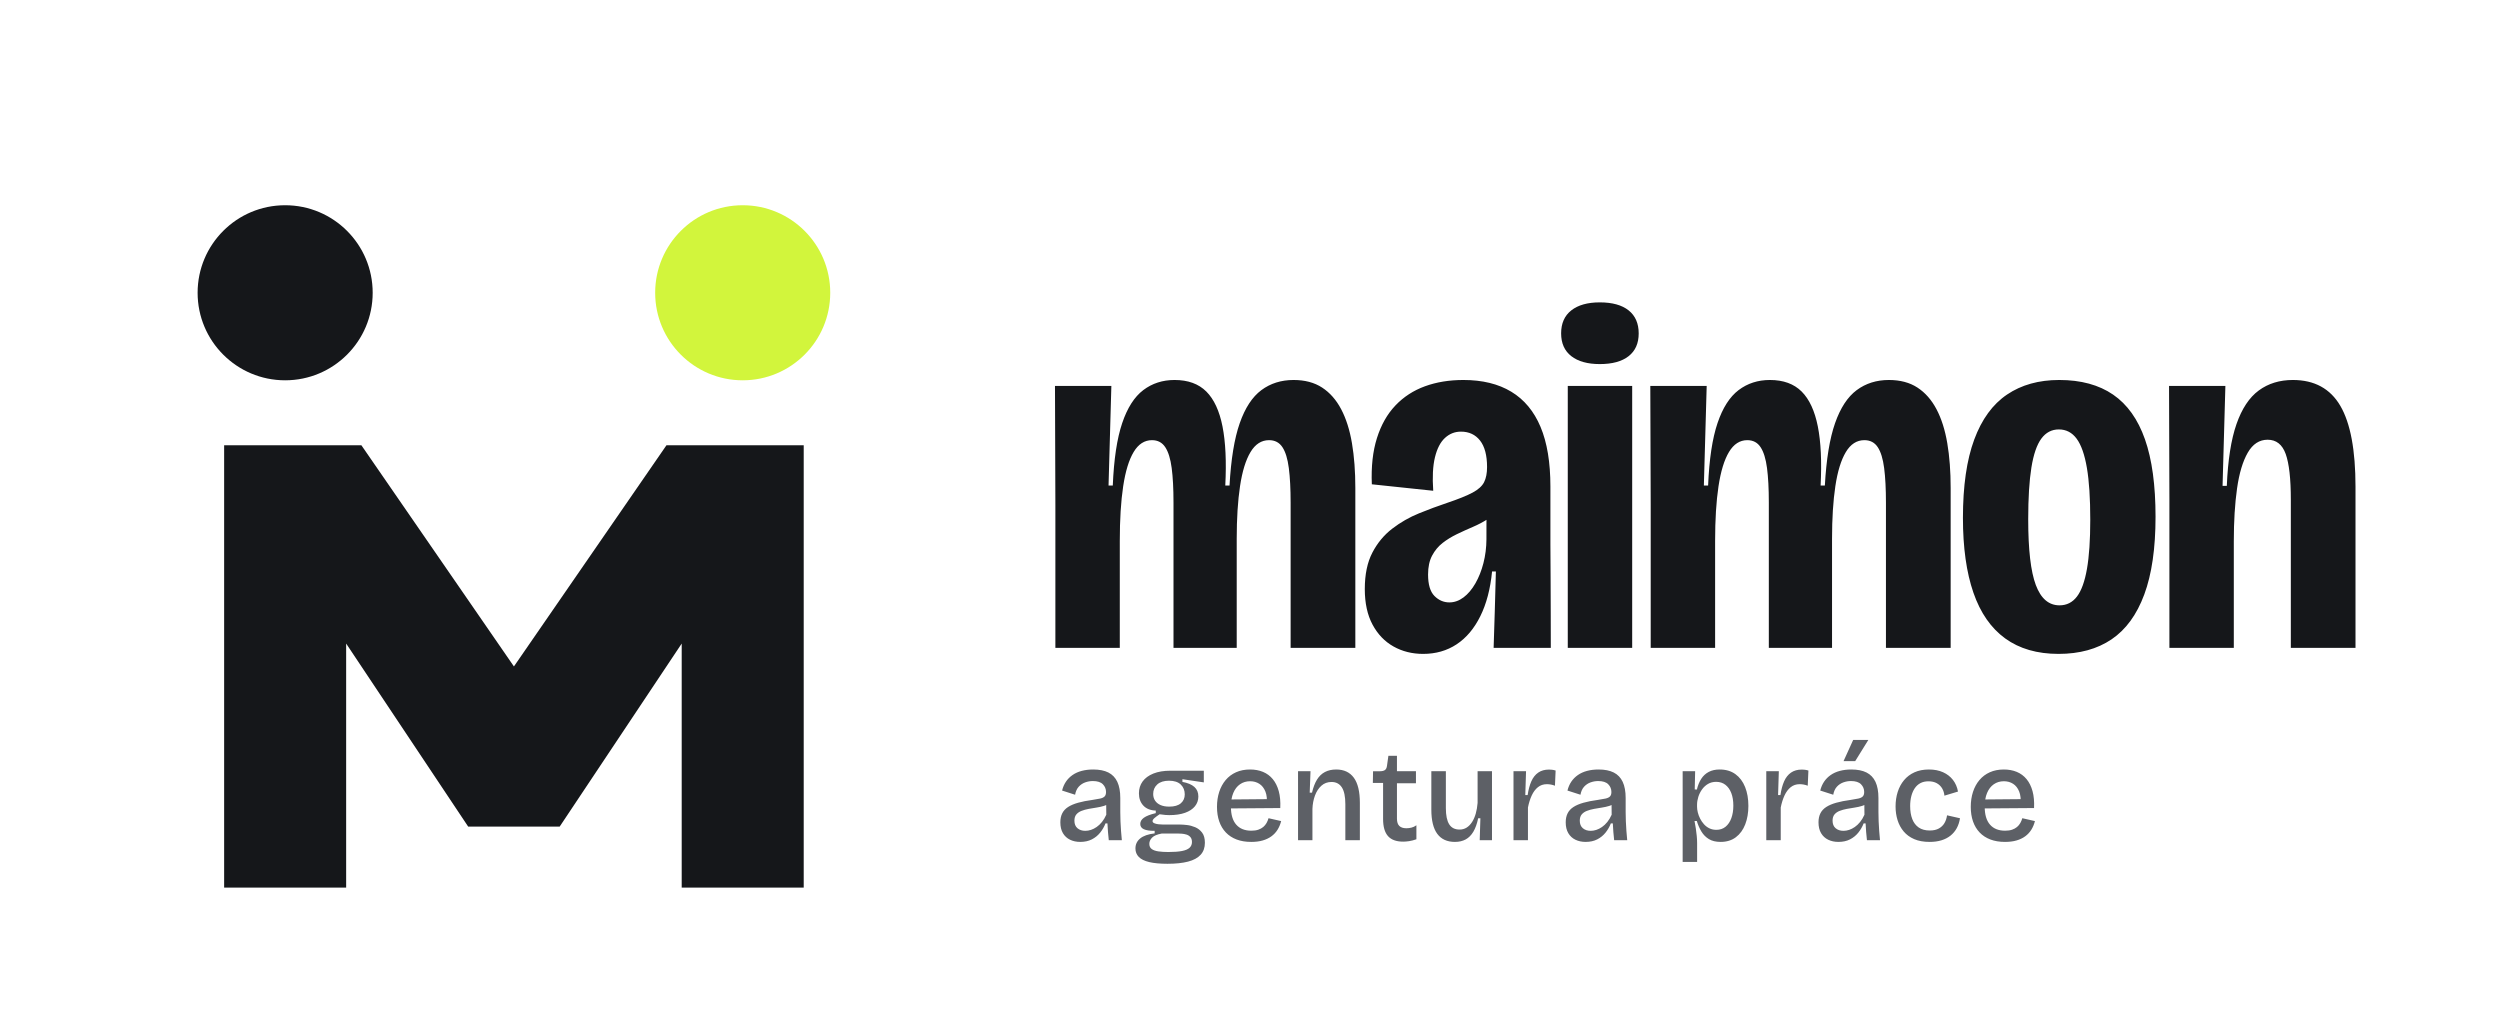
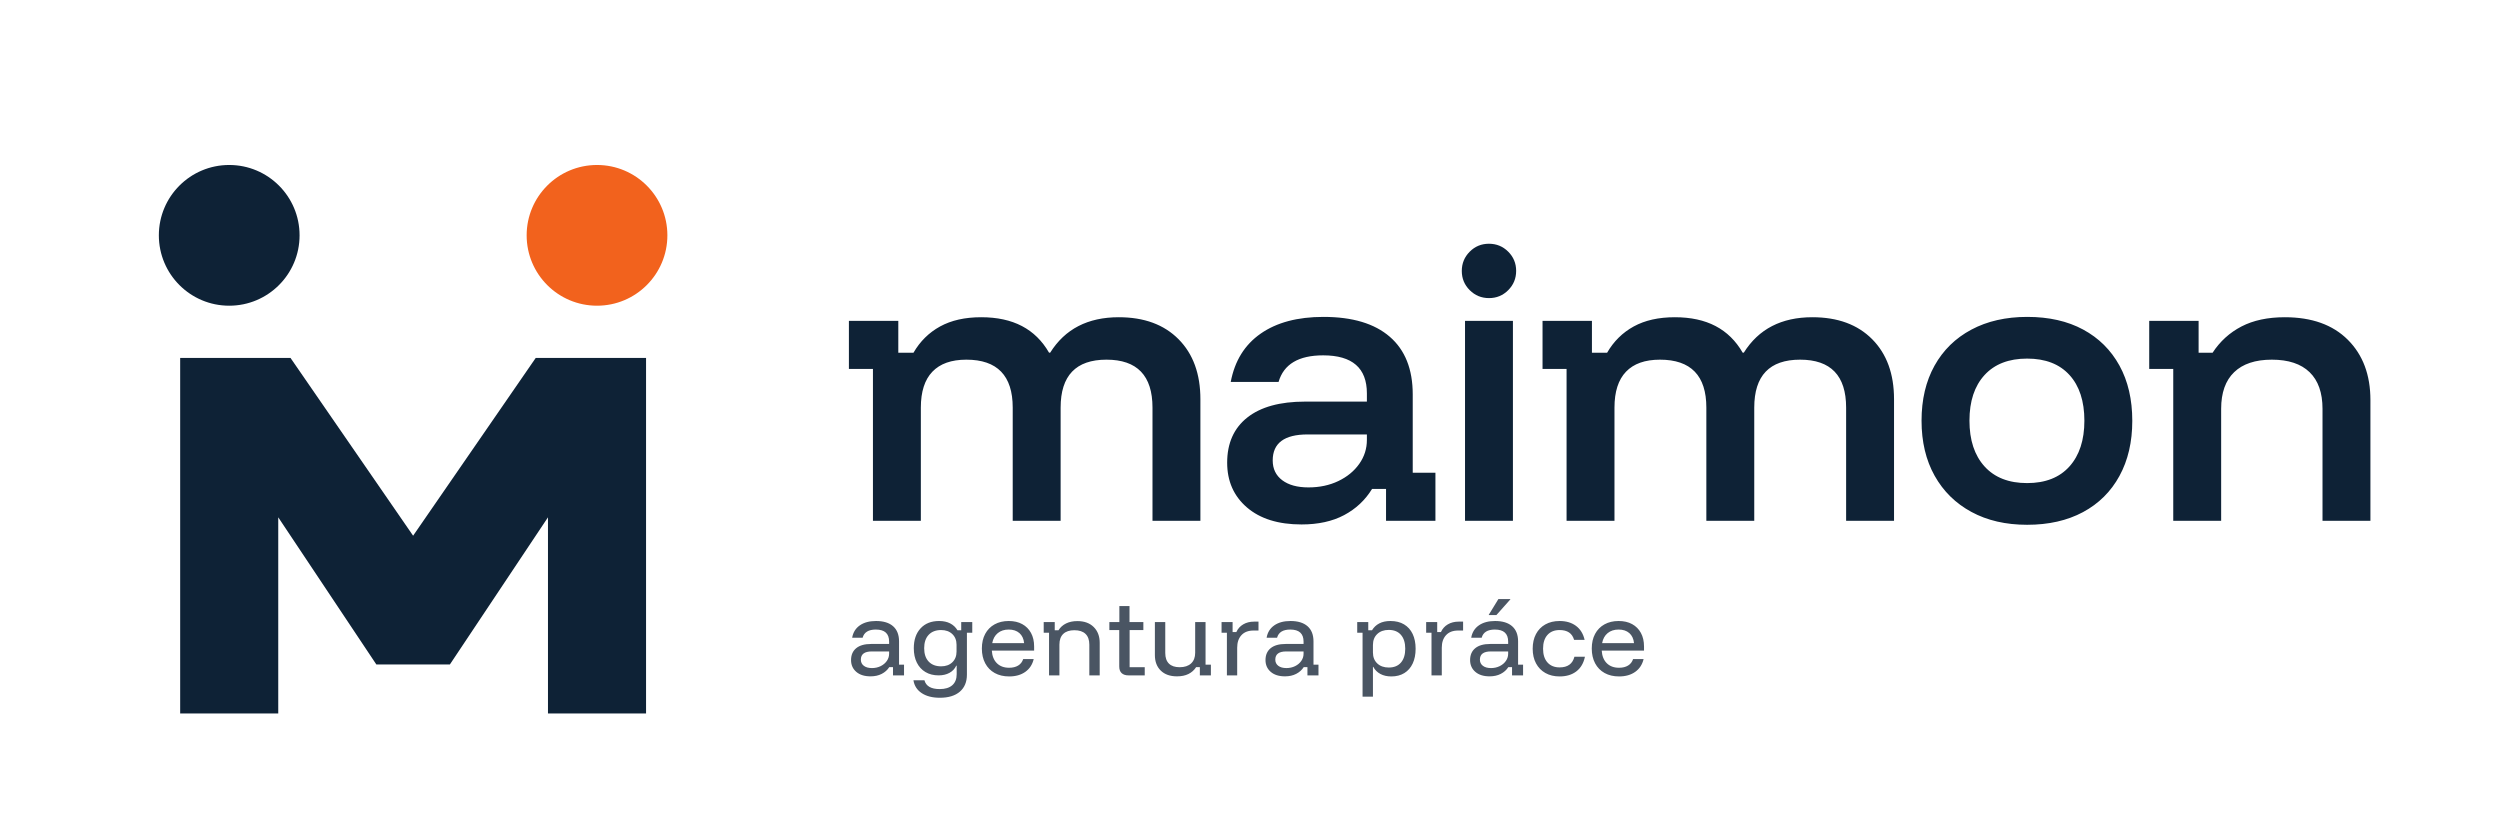
- <svg xmlns="http://www.w3.org/2000/svg" viewBox="0 0 754 310" role="img" aria-label="Maimon – agentura práce">
-   <path d="M67.6 134.3 L109.0 134.3 L155.0 201.0 L201.0 134.3 L242.4 134.3 L242.4 267.7 L205.6 267.7 L205.6 194.1 L168.8 249.3 L141.2 249.3 L104.4 194.1 L104.4 267.7 L67.6 267.7Z" fill="#15171A" />
-   <circle cx="86.0" cy="88.3" r="26.4" fill="#15171A" />
-   <circle cx="224.0" cy="88.3" r="26.4" fill="#D2F53C" />
-   <path d="M318.302 195.4V152.337L318.182 116.402H335.187L334.336 146.43H335.616Q336.111 134.543 338.45 127.62Q340.789 120.697 344.817 117.651Q348.844 114.604 354.25 114.604Q360.34 114.604 363.828 118.089Q367.316 121.573 368.708 128.623Q370.1 135.673 369.547 146.43H370.827Q371.481 134.563 373.9 127.64Q376.319 120.718 380.433 117.661Q384.546 114.604 390.136 114.604Q395.252 114.604 398.759 116.897Q402.265 119.19 404.499 123.426Q406.734 127.662 407.751 133.675Q408.769 139.688 408.769 147.208V195.4H389.252V151.615Q389.252 145.394 388.712 141.184Q388.173 136.973 386.775 134.863Q385.377 132.752 382.751 132.752Q379.308 132.752 377.149 136.355Q374.99 139.959 373.992 146.628Q372.993 153.297 372.993 162.497V195.4H353.927V151.514Q353.927 145.314 353.382 141.157Q352.837 137 351.444 134.876Q350.05 132.752 347.436 132.752Q344.057 132.752 341.914 136.317Q339.77 139.881 338.749 146.669Q337.728 153.457 337.728 163.13V195.4Z M429.217 197.215Q424.271 197.215 420.285 194.982Q416.299 192.748 413.961 188.392Q411.623 184.036 411.623 177.654Q411.623 171.063 413.9 166.685Q416.176 162.307 419.904 159.444Q423.632 156.581 427.99 154.814Q432.348 153.046 436.402 151.687Q441.537 149.96 444.124 148.576Q446.711 147.192 447.604 145.425Q448.497 143.657 448.497 140.864Q448.497 135.566 446.387 132.874Q444.277 130.182 440.617 130.182Q437.856 130.182 435.798 132.082Q433.739 133.982 432.783 137.912Q431.826 141.841 432.261 148.016L413.746 146.064Q413.41 138.058 415.291 132.108Q417.171 126.159 420.873 122.273Q424.576 118.388 429.779 116.496Q434.982 114.604 441.37 114.604Q449.954 114.604 455.806 118.143Q461.658 121.681 464.63 128.76Q467.602 135.839 467.602 146.711V164.125Q467.642 169.305 467.662 174.534Q467.682 179.764 467.702 184.978Q467.722 190.192 467.722 195.4H450.477Q450.677 189.656 450.837 183.96Q450.997 178.264 451.157 172.355H450.008Q449.237 180.248 446.467 185.839Q443.698 191.43 439.32 194.323Q434.943 197.215 429.217 197.215ZM437.129 181.686Q439.388 181.686 441.407 180.169Q443.426 178.652 444.971 175.961Q446.517 173.269 447.402 169.838Q448.288 166.406 448.31 162.659L448.321 155.272L452.058 153.242Q450.802 155.187 448.723 156.533Q446.645 157.879 444.206 158.919Q441.768 159.96 439.387 161.109Q437.007 162.258 435.075 163.767Q433.143 165.275 431.924 167.568Q430.705 169.861 430.705 173.272Q430.705 177.8 432.63 179.743Q434.556 181.686 437.129 181.686Z M472.841 195.4V116.402H492.267V195.4ZM482.495 109.807Q476.976 109.807 473.906 107.415Q470.836 105.024 470.836 100.542Q470.836 96.012 473.913 93.604Q476.989 91.196 482.487 91.196Q488.169 91.196 491.2 93.618Q494.23 96.039 494.23 100.562Q494.23 105.037 491.191 107.422Q488.153 109.807 482.495 109.807Z M497.852 195.4V152.337L497.732 116.402H514.737L513.886 146.43H515.166Q515.661 134.543 518 127.62Q520.339 120.697 524.367 117.651Q528.394 114.604 533.8 114.604Q539.89 114.604 543.378 118.089Q546.866 121.573 548.258 128.623Q549.65 135.673 549.097 146.43H550.377Q551.031 134.563 553.45 127.64Q555.869 120.718 559.983 117.661Q564.096 114.604 569.686 114.604Q574.802 114.604 578.309 116.897Q581.815 119.19 584.049 123.426Q586.284 127.662 587.301 133.675Q588.319 139.688 588.319 147.208V195.4H568.802V151.615Q568.802 145.394 568.262 141.184Q567.723 136.973 566.325 134.863Q564.927 132.752 562.301 132.752Q558.858 132.752 556.699 136.355Q554.54 139.959 553.542 146.628Q552.543 153.297 552.543 162.497V195.4H533.477V151.514Q533.477 145.314 532.932 141.157Q532.387 137 530.994 134.876Q529.6 132.752 526.986 132.752Q523.607 132.752 521.464 136.317Q519.32 139.881 518.299 146.669Q517.278 153.457 517.278 163.13V195.4Z M620.852 197.215Q611.204 197.215 604.775 192.556Q598.346 187.896 595.183 178.757Q592.021 169.617 592.021 156.165Q592.021 141.792 595.422 132.589Q598.823 123.387 605.33 118.995Q611.837 114.604 621.064 114.604Q630.87 114.604 637.303 119.012Q643.737 123.42 646.923 132.5Q650.11 141.581 650.11 155.834Q650.11 170.11 646.72 179.278Q643.33 188.446 636.838 192.831Q630.345 197.215 620.852 197.215ZM621.151 182.57Q624.385 182.57 626.409 179.921Q628.432 177.271 629.428 171.57Q630.424 165.87 630.424 156.767Q630.424 147.078 629.406 141.102Q628.388 135.125 626.322 132.32Q624.255 129.515 620.95 129.515Q617.718 129.515 615.674 132.277Q613.631 135.039 612.669 141.012Q611.707 146.985 611.707 156.636Q611.707 170.332 614.005 176.451Q616.302 182.57 621.151 182.57Z M654.29 195.4V150.68L654.182 116.402H671.176L670.325 146.538H671.605Q672.087 134.905 674.521 127.912Q676.956 120.92 681.253 117.762Q685.55 114.604 691.527 114.604Q701.293 114.604 705.856 122.423Q710.42 130.242 710.42 146.833V195.4H690.915V150.71Q690.915 141.248 689.372 136.935Q687.83 132.622 683.912 132.622Q680.175 132.622 677.923 136.529Q675.671 140.437 674.694 147.306Q673.717 154.175 673.717 163.236V195.4Z" fill="#15171A" />
-   <path d="M325.802 253.92Q324.084 253.92 322.724 253.262Q321.363 252.604 320.581 251.286Q319.8 249.968 319.8 248.006Q319.8 246.44 320.373 245.299Q320.946 244.158 322.137 243.389Q323.328 242.62 325.161 242.103Q326.994 241.586 329.514 241.247Q330.934 241.043 331.828 240.842Q332.723 240.641 333.151 240.204Q333.579 239.766 333.579 238.872Q333.579 237.502 332.623 236.533Q331.668 235.564 329.594 235.564Q328.436 235.564 327.307 235.964Q326.178 236.365 325.35 237.266Q324.523 238.168 324.248 239.691L320.326 238.431Q320.7 236.915 321.49 235.747Q322.28 234.58 323.473 233.749Q324.665 232.918 326.244 232.499Q327.822 232.08 329.713 232.08Q332.488 232.08 334.29 232.991Q336.091 233.902 336.985 235.803Q337.878 237.703 337.878 240.68V244.931Q337.879 246.235 337.937 247.696Q337.996 249.156 338.104 250.616Q338.211 252.077 338.348 253.4H334.408Q334.273 252.207 334.168 250.928Q334.062 249.648 334.006 248.335H333.413Q332.84 249.83 331.819 251.11Q330.798 252.39 329.303 253.155Q327.808 253.92 325.802 253.92ZM327.339 250.578Q328.166 250.578 329.031 250.294Q329.897 250.01 330.748 249.422Q331.599 248.835 332.345 247.915Q333.09 246.995 333.657 245.723L333.619 241.953L334.64 242.141Q333.966 242.741 332.938 243.062Q331.91 243.382 330.72 243.562Q329.53 243.742 328.34 243.962Q327.15 244.182 326.178 244.562Q325.206 244.943 324.625 245.633Q324.043 246.323 324.043 247.524Q324.043 249 324.961 249.789Q325.879 250.578 327.339 250.578Z M352.096 260.516Q348.752 260.516 346.615 260.005Q344.479 259.494 343.463 258.456Q342.448 257.418 342.448 255.886Q342.448 254.049 343.886 252.871Q345.325 251.692 348.243 251.349V250.58Q346.081 250.599 344.99 250.098Q343.9 249.596 343.9 248.515Q343.9 247.416 344.999 246.625Q346.098 245.835 348.579 245.241V244.471Q346.158 244.383 344.829 242.961Q343.5 241.539 343.5 239.261Q343.5 237.222 344.609 235.693Q345.719 234.164 347.855 233.304Q349.99 232.445 353.021 232.445H363.07V235.968L356.617 235.009V235.819Q359.008 236.26 360.216 237.332Q361.424 238.405 361.424 240.221Q361.424 241.9 360.396 243.17Q359.369 244.44 357.411 245.141Q355.454 245.842 352.636 245.842Q352.09 245.842 351.489 245.792Q350.887 245.741 349.738 245.581Q348.768 246.218 348.189 246.727Q347.61 247.236 347.61 247.655Q347.61 248.052 348.115 248.28Q348.62 248.508 349.375 248.597Q350.13 248.686 350.809 248.686H355.937Q356.735 248.686 357.974 248.825Q359.214 248.963 360.454 249.482Q361.695 250 362.545 251.109Q363.395 252.218 363.395 254.177Q363.395 256.395 362.107 257.804Q360.818 259.214 358.309 259.865Q355.799 260.516 352.096 260.516ZM352.364 256.968Q354.935 256.968 356.506 256.659Q358.078 256.349 358.787 255.672Q359.495 254.995 359.495 253.961Q359.495 253.005 359.026 252.467Q358.557 251.93 357.848 251.71Q357.139 251.491 356.418 251.441Q355.697 251.391 355.193 251.391H350.403Q348.29 251.779 347.462 252.632Q346.635 253.485 346.635 254.501Q346.635 255.537 347.354 256.064Q348.073 256.591 349.371 256.78Q350.668 256.968 352.364 256.968ZM352.653 243.278Q354.964 243.278 356.143 242.268Q357.322 241.258 357.322 239.577Q357.322 237.779 356.122 236.62Q354.922 235.462 352.572 235.462Q350.28 235.462 349.04 236.582Q347.801 237.701 347.801 239.459Q347.801 240.598 348.361 241.458Q348.921 242.318 350 242.798Q351.079 243.278 352.653 243.278Z M377.377 253.92Q374.875 253.92 372.956 253.189Q371.037 252.458 369.719 251.076Q368.4 249.695 367.722 247.745Q367.044 245.796 367.044 243.359Q367.044 240.903 367.712 238.844Q368.38 236.784 369.658 235.264Q370.936 233.743 372.795 232.911Q374.655 232.08 377.018 232.08Q379.181 232.08 380.922 232.802Q382.662 233.524 383.87 234.984Q385.078 236.444 385.675 238.621Q386.271 240.798 386.129 243.707L369.822 243.83V241.13L383.552 241.007L382.05 242.665Q382.267 240.276 381.641 238.72Q381.014 237.163 379.808 236.393Q378.601 235.622 377.037 235.622Q375.295 235.622 373.987 236.533Q372.679 237.443 371.962 239.152Q371.245 240.861 371.245 243.296Q371.245 246.877 372.843 248.708Q374.441 250.539 377.399 250.539Q378.624 250.539 379.505 250.235Q380.387 249.932 380.995 249.418Q381.604 248.903 381.99 248.219Q382.375 247.535 382.589 246.774L386.395 247.64Q386.025 249.103 385.3 250.26Q384.575 251.417 383.455 252.234Q382.335 253.05 380.83 253.485Q379.326 253.92 377.377 253.92Z M391.49 253.4V240.6L391.489 232.601H395.252L395.008 239.074H395.7Q396.252 236.69 397.2 235.143Q398.148 233.597 399.601 232.838Q401.054 232.08 403.002 232.08Q406.502 232.08 408.319 234.569Q410.136 237.059 410.136 242.138V253.4H405.757V242.555Q405.757 239.1 404.7 237.471Q403.644 235.843 401.584 235.843Q399.785 235.843 398.526 236.975Q397.267 238.106 396.588 239.951Q395.909 241.797 395.83 243.979V253.4Z M423.2 253.839Q420.101 253.839 418.62 252.17Q417.138 250.5 417.138 247.005V236.141H414.051L414.11 232.613H416.101Q417.175 232.609 417.68 232.257Q418.185 231.904 418.306 231.024L418.739 227.944H421.321V232.601H427.05V236.241H421.321V246.881Q421.321 248.421 422.041 249.112Q422.761 249.803 424.157 249.803Q424.915 249.803 425.693 249.613Q426.471 249.422 427.187 248.905V253.121Q426.012 253.539 425.006 253.689Q424 253.839 423.2 253.839Z M438.808 253.92Q435.286 253.92 433.489 251.497Q431.692 249.073 431.692 244.18V232.601H436.072V243.73Q436.072 246.998 437.07 248.597Q438.068 250.196 440.205 250.196Q441.407 250.196 442.338 249.605Q443.27 249.015 443.97 247.931Q444.67 246.847 445.089 245.375Q445.507 243.903 445.644 242.16V232.601H449.984V244.779L449.985 253.4H446.28L446.486 246.79H445.814Q445.299 249.268 444.36 250.849Q443.421 252.43 442.038 253.175Q440.656 253.92 438.808 253.92Z M456.47 253.4V242.555L456.469 232.601H460.253L460.028 239.792H460.739Q461.096 237.348 461.856 235.637Q462.616 233.926 463.933 233.014Q465.25 232.102 467.18 232.102Q467.586 232.102 468.07 232.154Q468.555 232.207 469.176 232.39L468.974 236.973Q468.372 236.73 467.731 236.619Q467.09 236.508 466.549 236.508Q464.97 236.508 463.841 237.412Q462.712 238.317 461.976 239.899Q461.24 241.481 460.83 243.543V253.4Z M478.222 253.92Q476.504 253.92 475.144 253.262Q473.783 252.604 473.001 251.286Q472.22 249.968 472.22 248.006Q472.22 246.44 472.793 245.299Q473.366 244.158 474.557 243.389Q475.748 242.62 477.581 242.103Q479.414 241.586 481.934 241.247Q483.354 241.043 484.248 240.842Q485.143 240.641 485.571 240.204Q485.999 239.766 485.999 238.872Q485.999 237.502 485.043 236.533Q484.088 235.564 482.014 235.564Q480.856 235.564 479.727 235.964Q478.598 236.365 477.77 237.266Q476.943 238.168 476.668 239.691L472.746 238.431Q473.12 236.915 473.91 235.747Q474.7 234.58 475.893 233.749Q477.085 232.918 478.664 232.499Q480.242 232.08 482.133 232.08Q484.908 232.08 486.71 232.991Q488.511 233.902 489.405 235.803Q490.298 237.703 490.298 240.68V244.931Q490.299 246.235 490.357 247.696Q490.416 249.156 490.524 250.616Q490.631 252.077 490.768 253.4H486.828Q486.693 252.207 486.588 250.928Q486.482 249.648 486.426 248.335H485.833Q485.26 249.83 484.239 251.11Q483.218 252.39 481.723 253.155Q480.228 253.92 478.222 253.92ZM479.759 250.578Q480.586 250.578 481.451 250.294Q482.317 250.01 483.168 249.422Q484.019 248.835 484.765 247.915Q485.51 246.995 486.077 245.723L486.039 241.953L487.06 242.141Q486.386 242.741 485.358 243.062Q484.33 243.382 483.14 243.562Q481.95 243.742 480.76 243.962Q479.57 244.182 478.598 244.562Q477.626 244.943 477.045 245.633Q476.463 246.323 476.463 247.524Q476.463 249 477.381 249.789Q478.299 250.578 479.759 250.578Z M507.489 259.958 507.49 243.079 507.489 232.601H511.254L511.129 238.091L511.78 238.13Q512.222 236.252 513.095 234.896Q513.968 233.54 515.349 232.81Q516.73 232.08 518.648 232.08Q521.476 232.08 523.403 233.485Q525.33 234.89 526.321 237.368Q527.312 239.846 527.312 243.057Q527.312 246.171 526.36 248.631Q525.408 251.091 523.54 252.506Q521.672 253.92 518.924 253.92Q516.806 253.92 515.404 253.069Q514.002 252.217 513.14 250.779Q512.279 249.341 511.763 247.621L511.07 247.622Q511.29 248.715 511.46 249.861Q511.63 251.008 511.74 252.12Q511.85 253.232 511.85 254.254V259.958ZM517.641 250.278Q519.298 250.278 520.437 249.339Q521.576 248.4 522.175 246.751Q522.775 245.102 522.775 243Q522.775 240.783 522.156 239.184Q521.538 237.584 520.38 236.694Q519.222 235.803 517.602 235.803Q516.204 235.803 515.135 236.432Q514.067 237.061 513.328 238.099Q512.59 239.137 512.21 240.346Q511.831 241.556 511.831 242.737V243.312Q511.831 244.113 512.06 245.045Q512.29 245.976 512.758 246.896Q513.226 247.817 513.915 248.587Q514.604 249.358 515.543 249.818Q516.481 250.278 517.641 250.278Z M532.71 253.4V242.555L532.709 232.601H536.493L536.268 239.792H536.979Q537.336 237.348 538.096 235.637Q538.856 233.926 540.173 233.014Q541.49 232.102 543.42 232.102Q543.826 232.102 544.31 232.154Q544.795 232.207 545.416 232.39L545.214 236.973Q544.612 236.73 543.971 236.619Q543.33 236.508 542.789 236.508Q541.21 236.508 540.081 237.412Q538.952 238.317 538.216 239.899Q537.48 241.481 537.07 243.543V253.4Z M554.462 253.92Q552.744 253.92 551.384 253.262Q550.023 252.604 549.241 251.286Q548.46 249.968 548.46 248.006Q548.46 246.44 549.033 245.299Q549.606 244.158 550.797 243.389Q551.988 242.62 553.821 242.103Q555.654 241.586 558.174 241.247Q559.594 241.043 560.488 240.842Q561.383 240.641 561.811 240.204Q562.239 239.766 562.239 238.872Q562.239 237.502 561.283 236.533Q560.328 235.564 558.254 235.564Q557.096 235.564 555.967 235.964Q554.838 236.365 554.01 237.266Q553.183 238.168 552.908 239.691L548.986 238.431Q549.36 236.915 550.15 235.747Q550.94 234.58 552.133 233.749Q553.325 232.918 554.904 232.499Q556.482 232.08 558.373 232.08Q561.148 232.08 562.95 232.991Q564.751 233.902 565.645 235.803Q566.538 237.703 566.538 240.68V244.931Q566.539 246.235 566.597 247.696Q566.656 249.156 566.764 250.616Q566.871 252.077 567.008 253.4H563.068Q562.933 252.207 562.828 250.928Q562.722 249.648 562.666 248.335H562.073Q561.5 249.83 560.479 251.11Q559.458 252.39 557.963 253.155Q556.468 253.92 554.462 253.92ZM555.999 250.578Q556.826 250.578 557.691 250.294Q558.557 250.01 559.408 249.422Q560.259 248.835 561.005 247.915Q561.75 246.995 562.317 245.723L562.279 241.953L563.3 242.141Q562.626 242.741 561.598 243.062Q560.57 243.382 559.38 243.562Q558.19 243.742 557 243.962Q555.81 244.182 554.838 244.562Q553.866 244.943 553.285 245.633Q552.703 246.323 552.703 247.524Q552.703 249 553.621 249.789Q554.539 250.578 555.999 250.578ZM559.525 229.56H556.013L558.92 223.16H563.492Z M581.978 253.92Q579.263 253.92 577.324 253.081Q575.385 252.242 574.145 250.763Q572.904 249.283 572.304 247.352Q571.703 245.421 571.703 243.238Q571.703 240.879 572.343 238.859Q572.982 236.84 574.251 235.31Q575.52 233.78 577.4 232.93Q579.28 232.08 581.76 232.08Q584.193 232.08 586.025 232.908Q587.857 233.735 589.01 235.223Q590.163 236.711 590.53 238.734L586.435 239.974Q586.338 238.803 585.768 237.811Q585.198 236.82 584.158 236.23Q583.119 235.641 581.622 235.641Q580.23 235.641 579.202 236.187Q578.173 236.733 577.49 237.74Q576.808 238.746 576.456 240.106Q576.103 241.467 576.103 243.116Q576.103 245.364 576.736 247.015Q577.37 248.665 578.679 249.572Q579.989 250.48 582.02 250.48Q583.662 250.48 584.752 249.875Q585.841 249.271 586.447 248.246Q587.054 247.22 587.228 245.899L591.132 246.784Q590.88 248.448 590.156 249.774Q589.431 251.1 588.272 252.026Q587.112 252.952 585.539 253.436Q583.966 253.92 581.978 253.92Z M604.717 253.92Q602.215 253.92 600.296 253.189Q598.377 252.458 597.059 251.076Q595.74 249.695 595.062 247.745Q594.384 245.796 594.384 243.359Q594.384 240.903 595.052 238.844Q595.72 236.784 596.998 235.264Q598.276 233.743 600.135 232.911Q601.995 232.08 604.358 232.08Q606.521 232.08 608.262 232.802Q610.002 233.524 611.21 234.984Q612.418 236.444 613.015 238.621Q613.611 240.798 613.469 243.707L597.162 243.83V241.13L610.892 241.007L609.39 242.665Q609.607 240.276 608.981 238.72Q608.354 237.163 607.148 236.393Q605.941 235.622 604.377 235.622Q602.635 235.622 601.327 236.533Q600.019 237.443 599.302 239.152Q598.585 240.861 598.585 243.296Q598.585 246.877 600.183 248.708Q601.781 250.539 604.739 250.539Q605.964 250.539 606.845 250.235Q607.727 249.932 608.335 249.418Q608.944 248.903 609.33 248.219Q609.715 247.535 609.929 246.774L613.735 247.64Q613.365 249.103 612.64 250.26Q611.915 251.417 610.795 252.234Q609.675 253.05 608.17 253.485Q606.666 253.92 604.717 253.92Z" fill="#5D6066" />
+ <svg xmlns="http://www.w3.org/2000/svg" viewBox="0 0 938 310" role="img" aria-label="Maimon – agentura práce">
+   <path d="M67.6 134.3 L109.0 134.3 L155.0 201.0 L201.0 134.3 L242.4 134.3 L242.4 267.7 L205.6 267.7 L205.6 194.1 L168.8 249.3 L141.2 249.3 L104.4 194.1 L104.4 267.7 L67.6 267.7Z" fill="#0E2236" />
+   <circle cx="86.0" cy="88.3" r="26.4" fill="#0E2236" />
+   <circle cx="224.0" cy="88.3" r="26.4" fill="#F2621D" />
+   <path d="M327.527 195.4V138.433H318.51V120.4H337.043V132.342H342.74Q346.432 125.94 352.73 122.483Q359.028 119.025 368.15 119.025Q377.108 119.025 383.433 122.339Q389.759 125.652 393.592 132.309H394.036Q402.353 119.025 419.759 119.025Q434.02 119.025 442.205 127.287Q450.39 135.549 450.39 149.77V195.4H432.415V152.93Q432.415 134.947 415.153 134.947Q397.946 134.947 397.946 152.93V195.4H379.971V152.93Q379.971 134.947 362.57 134.947Q354.148 134.947 349.825 139.464Q345.502 143.981 345.502 152.93V195.4Z M488.333 196.775Q475.279 196.775 467.856 190.393Q460.433 184.012 460.433 173.597Q460.433 162.639 467.98 156.66Q475.527 150.682 489.663 150.682H512.858V147.597Q512.858 133.327 496.453 133.327Q482.608 133.327 479.717 143.31H461.768Q464.002 131.453 473.001 125.177Q482.0 118.9 496.551 118.9Q512.838 118.9 521.448 126.351Q530.057 133.802 530.057 147.967V177.367H538.573V195.4H520.04V183.458H514.79Q510.915 189.762 504.317 193.268Q497.718 196.775 488.333 196.775ZM490.939 182.875Q497.165 182.875 502.134 180.497Q507.103 178.12 509.981 174.06Q512.858 170.001 512.858 165.052V163.002H490.607Q477.52 163.002 477.52 172.751Q477.52 177.492 481.101 180.184Q484.682 182.875 490.939 182.875Z M549.675 195.4V120.4H567.65V195.4ZM558.675 111.848Q554.431 111.848 551.448 108.877Q548.465 105.906 548.465 101.662Q548.465 97.418 551.436 94.435Q554.406 91.452 558.65 91.452Q562.894 91.452 565.877 94.423Q568.86 97.394 568.86 101.638Q568.86 105.882 565.889 108.865Q562.919 111.848 558.675 111.848Z M587.777 195.4V138.433H578.76V120.4H597.293V132.342H602.99Q606.682 125.94 612.98 122.483Q619.278 119.025 628.4 119.025Q637.358 119.025 643.683 122.339Q650.009 125.652 653.842 132.309H654.286Q662.603 119.025 680.009 119.025Q694.27 119.025 702.455 127.287Q710.64 135.549 710.64 149.77V195.4H692.665V152.93Q692.665 134.947 675.403 134.947Q658.196 134.947 658.196 152.93V195.4H640.221V152.93Q640.221 134.947 622.82 134.947Q614.398 134.947 610.075 139.464Q605.752 143.981 605.752 152.93V195.4Z M760.568 196.9Q748.585 196.9 739.684 192.081Q730.783 187.262 725.874 178.5Q720.965 169.738 720.965 157.847Q720.965 145.956 725.832 137.206Q730.699 128.456 739.655 123.678Q748.61 118.9 760.638 118.9Q772.803 118.9 781.598 123.65Q790.393 128.4 795.214 137.15Q800.035 145.9 800.035 157.9Q800.035 169.775 795.216 178.587Q790.396 187.4 781.539 192.15Q772.682 196.9 760.568 196.9ZM760.569 181.255Q770.869 181.255 776.465 175.007Q782.06 168.758 782.06 157.853Q782.06 146.848 776.465 140.696Q770.869 134.545 760.569 134.545Q750.256 134.545 744.598 140.724Q738.94 146.903 738.94 157.831Q738.94 168.758 744.598 175.007Q750.256 181.255 760.569 181.255Z M815.402 195.4V138.433H806.385V120.4H824.918V132.342H830.168Q834.333 125.953 841.008 122.489Q847.682 119.025 857.262 119.025Q872.424 119.025 880.903 127.483Q889.382 135.94 889.382 150.105V195.4H871.407V153.377Q871.407 144.343 866.562 139.645Q861.718 134.947 852.392 134.947Q843.121 134.947 838.249 139.645Q833.377 144.343 833.377 153.377V195.4Z" fill="#0E2236" />
+   <path d="M326.625 253.767Q323.224 253.767 321.27 252.075Q319.316 250.383 319.316 247.666Q319.316 244.774 321.258 243.194Q323.2 241.615 326.86 241.615H333.596V240.732Q333.596 236.207 328.611 236.207Q324.499 236.207 323.658 239.269H319.732Q320.257 236.268 322.612 234.634Q324.967 233 328.677 233Q332.87 233 335.096 234.967Q337.322 236.934 337.322 240.651V249.391H339.193V253.4H335.051V250.316H333.651Q332.617 251.916 330.818 252.842Q329.018 253.767 326.625 253.767ZM327.16 250.66Q328.951 250.66 330.416 249.936Q331.881 249.212 332.738 247.984Q333.596 246.757 333.596 245.267V244.42H327.102Q322.992 244.42 322.992 247.49Q322.992 248.955 324.107 249.807Q325.222 250.66 327.16 250.66Z M352.636 261.8Q348.451 261.8 345.829 260.062Q343.207 258.324 342.723 255.248H346.85Q347.741 258.543 352.577 258.543Q355.657 258.543 357.302 257.095Q358.946 255.646 358.946 252.941V249.769H358.779Q357.97 251.51 356.242 252.455Q354.514 253.4 352.173 253.4Q349.323 253.4 347.227 252.15Q345.132 250.9 343.994 248.612Q342.856 246.325 342.856 243.2Q342.856 238.508 345.402 235.754Q347.948 233 352.341 233Q354.775 233 356.504 233.896Q358.234 234.792 359.251 236.484H360.651V233.4H364.793V237.409H362.788V253.115Q362.788 257.224 360.134 259.512Q357.479 261.8 352.636 261.8ZM353.109 250.008Q355.724 250.008 357.309 248.493Q358.895 246.978 358.895 244.463V241.92Q358.895 239.414 357.305 237.903Q355.715 236.392 353.109 236.392Q350.129 236.392 348.439 238.185Q346.75 239.979 346.75 243.208Q346.75 246.438 348.439 248.223Q350.129 250.008 353.109 250.008Z M378.65 253.8Q375.524 253.8 373.215 252.517Q370.906 251.233 369.652 248.871Q368.397 246.508 368.397 243.333Q368.397 240.158 369.643 237.842Q370.889 235.525 373.161 234.262Q375.432 233 378.491 233Q381.417 233 383.543 234.167Q385.669 235.334 386.836 237.476Q388.003 239.618 388.003 242.561V244.104H372.132Q372.324 247.158 374.043 248.85Q375.762 250.543 378.616 250.543Q380.648 250.543 382.013 249.715Q383.377 248.888 383.902 247.281H387.845Q387.112 250.374 384.69 252.087Q382.268 253.8 378.65 253.8ZM372.282 241.299H384.252Q384.001 238.861 382.483 237.534Q380.964 236.207 378.475 236.207Q375.994 236.207 374.367 237.538Q372.74 238.869 372.282 241.299Z M393.6 253.4V237.409H391.596V233.4H395.738V236.484H397.138Q398.189 234.801 399.989 233.917Q401.788 233.033 404.223 233.033Q408.116 233.033 410.362 235.259Q412.608 237.484 412.608 241.201V253.4H408.715V241.854Q408.715 239.215 407.283 237.837Q405.852 236.459 403.104 236.459Q400.382 236.459 398.938 237.837Q397.494 239.215 397.494 241.854V253.4Z M423.396 253.4Q421.76 253.4 420.85 252.565Q419.94 251.73 419.94 250.044V236.408H416.233V233.4H419.982V227.4H423.791V233.4H428.988V236.408H423.833V250.342H429.504V253.4Z M441.608 253.767Q437.731 253.767 435.522 251.612Q433.314 249.458 433.314 245.799V233.4H437.207V244.997Q437.207 247.628 438.585 248.984Q439.962 250.341 442.601 250.341Q445.365 250.341 446.897 248.922Q448.428 247.502 448.428 244.946V233.4H452.322V249.391H454.326V253.4H450.184V250.316H448.784Q447.7 251.991 445.913 252.879Q444.126 253.767 441.608 253.767Z M460.333 253.4V237.409H458.329V233.4H462.471V237.151H463.871Q464.712 235.283 466.458 234.258Q468.204 233.233 470.536 233.233H472.187V236.575H470.344Q467.38 236.575 465.786 238.315Q464.193 240.055 464.193 243.002V253.4Z M482.125 253.767Q478.724 253.767 476.77 252.075Q474.816 250.383 474.816 247.666Q474.816 244.774 476.758 243.194Q478.7 241.615 482.36 241.615H489.096V240.732Q489.096 236.207 484.111 236.207Q479.999 236.207 479.158 239.269H475.232Q475.757 236.268 478.112 234.634Q480.467 233 484.177 233Q488.37 233 490.596 234.967Q492.822 236.934 492.822 240.651V249.391H494.693V253.4H490.551V250.316H489.151Q488.117 251.916 486.318 252.842Q484.518 253.767 482.125 253.767ZM482.66 250.66Q484.451 250.66 485.916 249.936Q487.381 249.212 488.238 247.984Q489.096 246.757 489.096 245.267V244.42H482.602Q478.492 244.42 478.492 247.49Q478.492 248.955 479.607 249.807Q480.722 250.66 482.66 250.66Z M511.234 261.4V237.409H509.229V233.4H513.372V236.484H514.772Q515.788 234.792 517.518 233.896Q519.247 233 521.681 233Q524.699 233 526.807 234.267Q528.915 235.534 530.028 237.867Q531.14 240.2 531.14 243.4Q531.14 246.6 530.049 248.937Q528.957 251.275 526.911 252.537Q524.866 253.8 522.015 253.8Q519.658 253.8 517.917 252.867Q516.177 251.935 515.26 250.211H515.127V261.4ZM521.062 250.458Q524.026 250.458 525.637 248.593Q527.247 246.729 527.247 243.4Q527.247 240.071 525.637 238.207Q524.026 236.342 521.062 236.342Q518.373 236.342 516.75 237.878Q515.127 239.414 515.127 241.995V244.805Q515.127 247.386 516.75 248.922Q518.373 250.458 521.062 250.458Z M537.1 253.4V237.409H535.096V233.4H539.238V237.151H540.638Q541.479 235.283 543.225 234.258Q544.971 233.233 547.303 233.233H548.953V236.575H547.111Q544.147 236.575 542.553 238.315Q540.959 240.055 540.959 243.002V253.4Z M558.892 253.767Q555.491 253.767 553.537 252.075Q551.582 250.383 551.582 247.666Q551.582 244.774 553.525 243.194Q555.467 241.615 559.127 241.615H565.862V240.732Q565.862 236.207 560.877 236.207Q556.765 236.207 555.924 239.269H551.998Q552.524 236.268 554.879 234.634Q557.233 233 560.944 233Q565.137 233 567.363 234.967Q569.588 236.934 569.588 240.651V249.391H571.459V253.4H567.317V250.316H565.917Q564.884 251.916 563.084 252.842Q561.285 253.767 558.892 253.767ZM559.427 250.66Q561.217 250.66 562.682 249.936Q564.148 249.212 565.005 247.984Q565.862 246.757 565.862 245.267V244.42H559.368Q555.259 244.42 555.259 247.49Q555.259 248.955 556.373 249.807Q557.488 250.66 559.427 250.66ZM558.597 230.784V230.651L562.197 224.767H566.673V224.9L561.439 230.784Z M585.166 253.8Q582.108 253.8 579.836 252.517Q577.565 251.233 576.314 248.9Q575.064 246.567 575.064 243.4Q575.064 240.233 576.298 237.9Q577.532 235.567 579.807 234.283Q582.083 233 585.166 233Q588.86 233 591.314 234.83Q593.769 236.66 594.544 240.069H590.601Q590.051 238.198 588.691 237.295Q587.33 236.392 585.166 236.392Q582.254 236.392 580.605 238.231Q578.957 240.071 578.957 243.4Q578.957 246.704 580.61 248.556Q582.262 250.408 585.166 250.408Q589.702 250.408 590.725 246.406H594.668Q593.936 249.981 591.46 251.891Q588.985 253.8 585.166 253.8Z M607.483 253.8Q604.357 253.8 602.048 252.517Q599.74 251.233 598.485 248.871Q597.231 246.508 597.231 243.333Q597.231 240.158 598.477 237.842Q599.723 235.525 601.994 234.262Q604.265 233 607.324 233Q610.251 233 612.376 234.167Q614.502 235.334 615.669 237.476Q616.836 239.618 616.836 242.561V244.104H600.965Q601.158 247.158 602.876 248.85Q604.595 250.543 607.45 250.543Q609.481 250.543 610.846 249.715Q612.211 248.888 612.735 247.281H616.678Q615.945 250.374 613.524 252.087Q611.102 253.8 607.483 253.8ZM601.115 241.299H613.085Q612.835 238.861 611.316 237.534Q609.797 236.207 607.308 236.207Q604.828 236.207 603.2 237.538Q601.573 238.869 601.115 241.299Z" fill="#4A5563" />
</svg>
